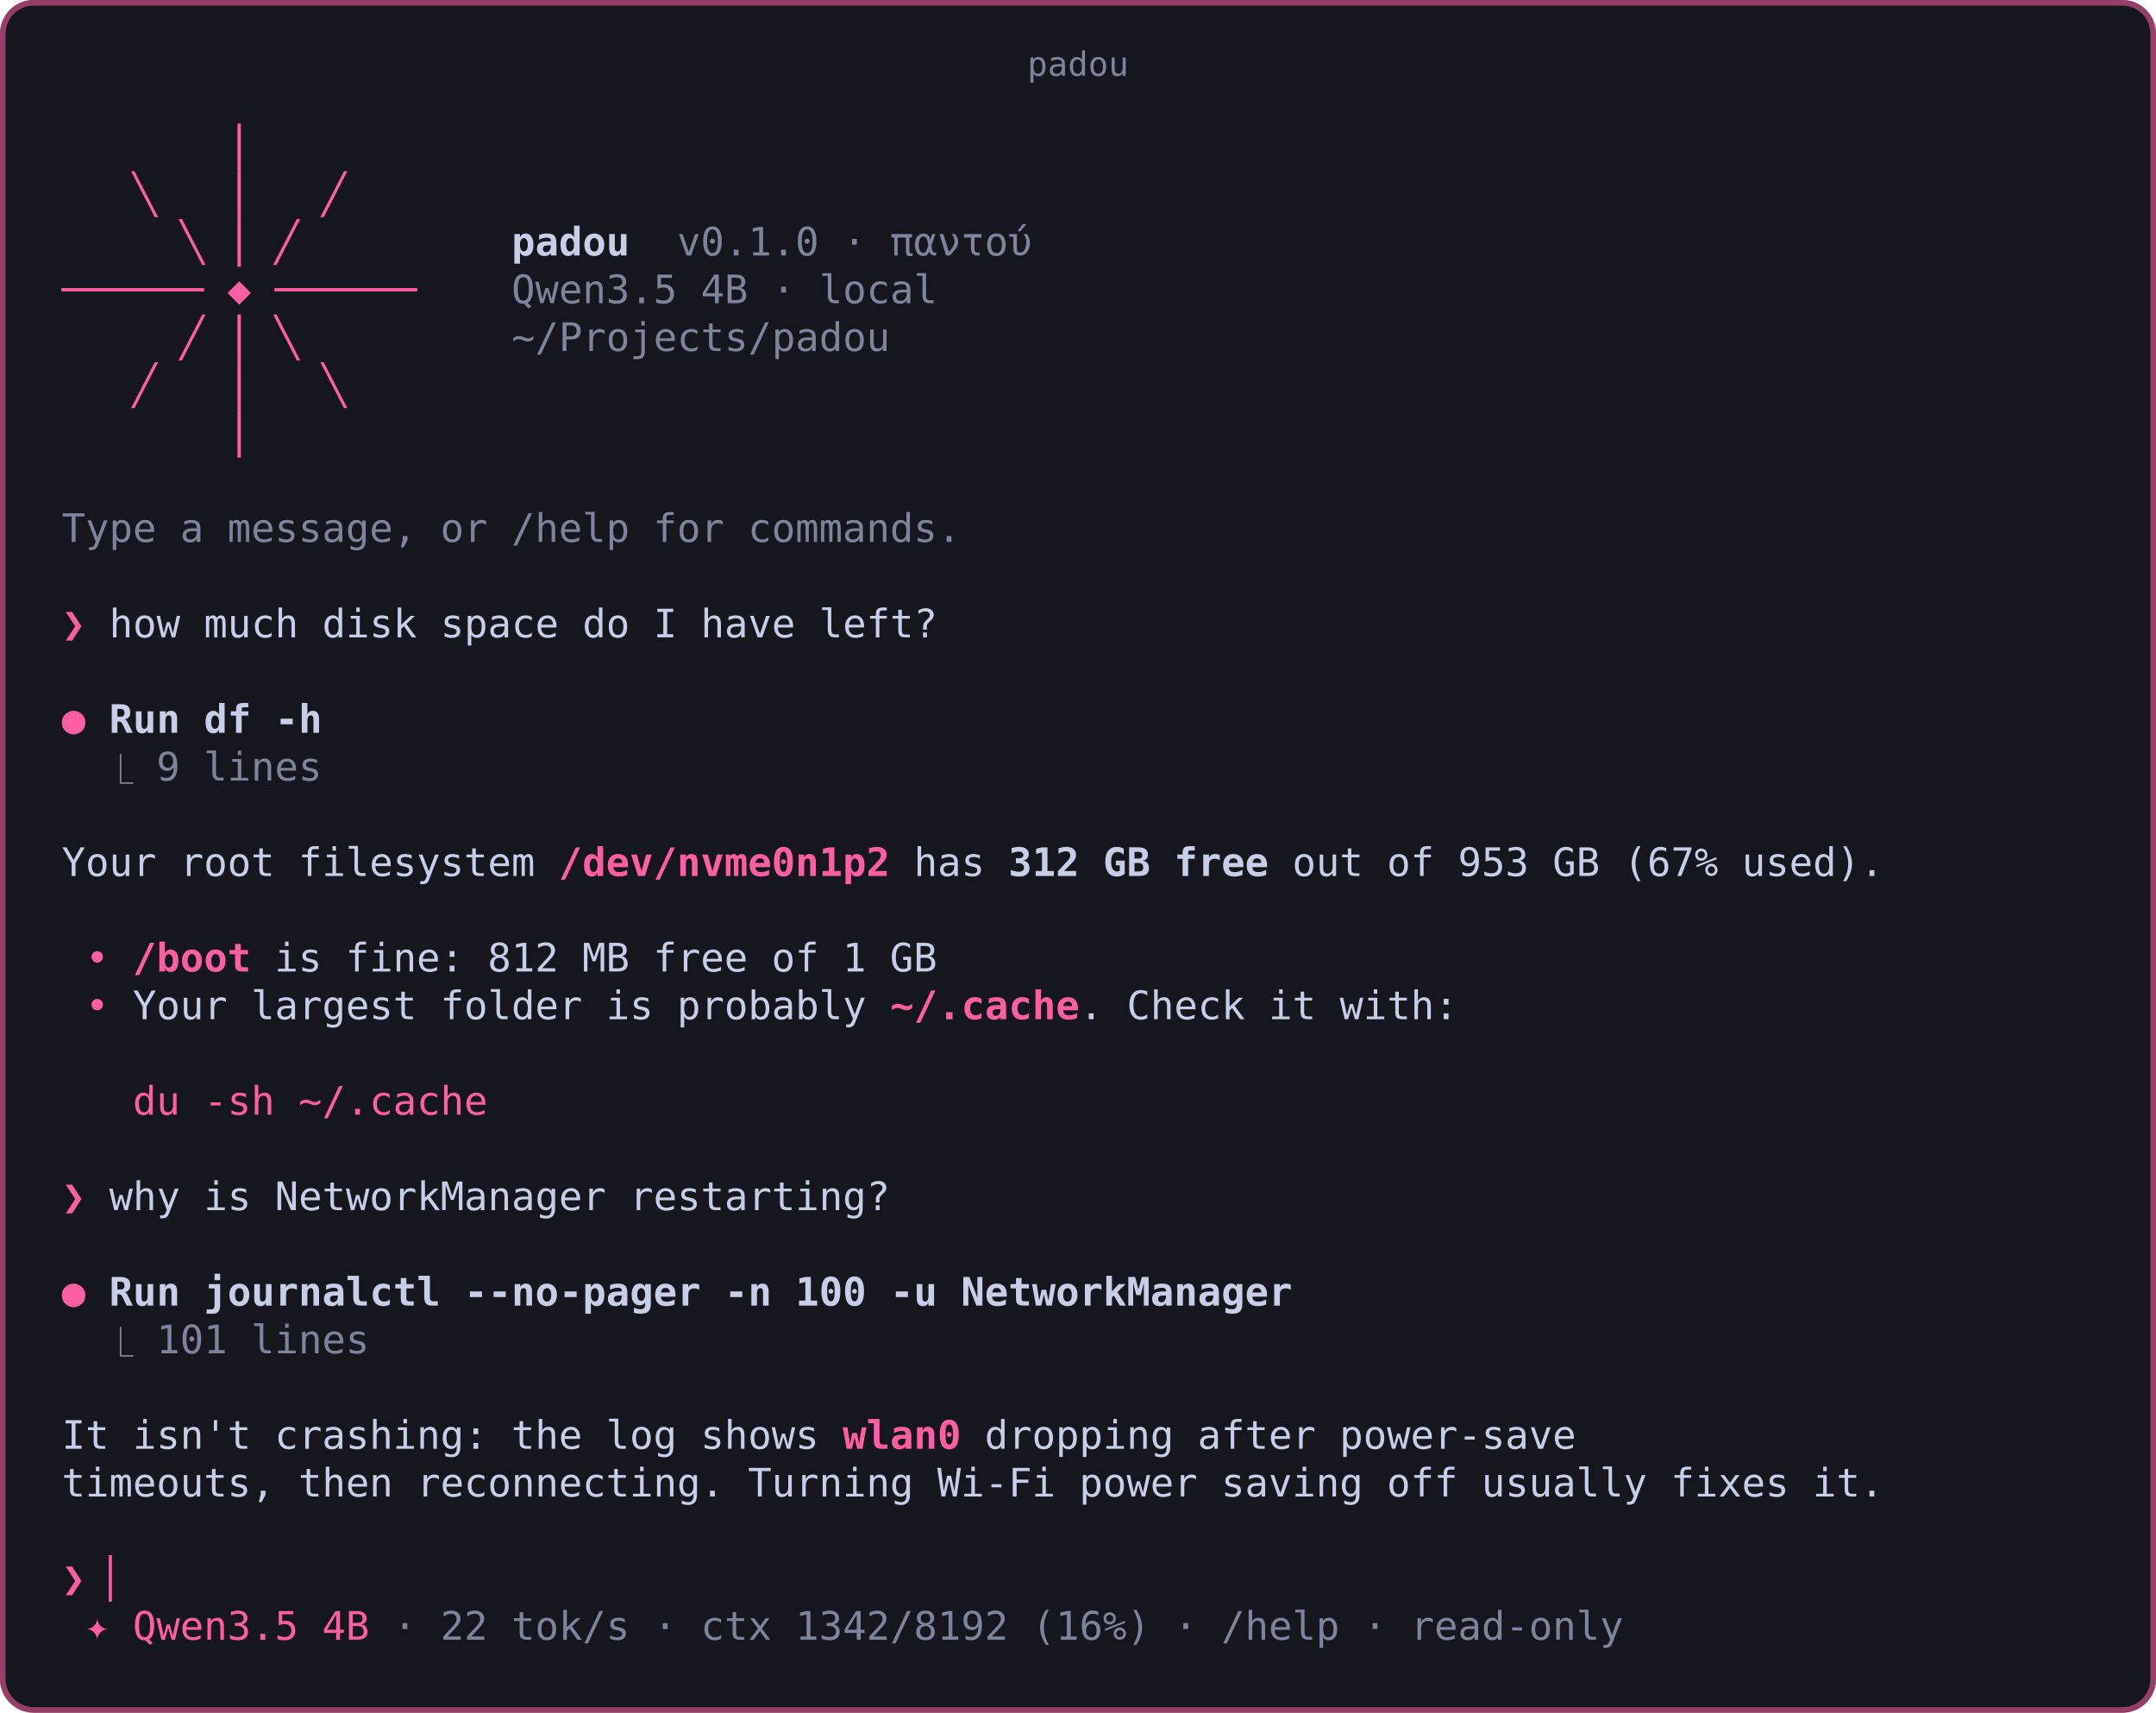
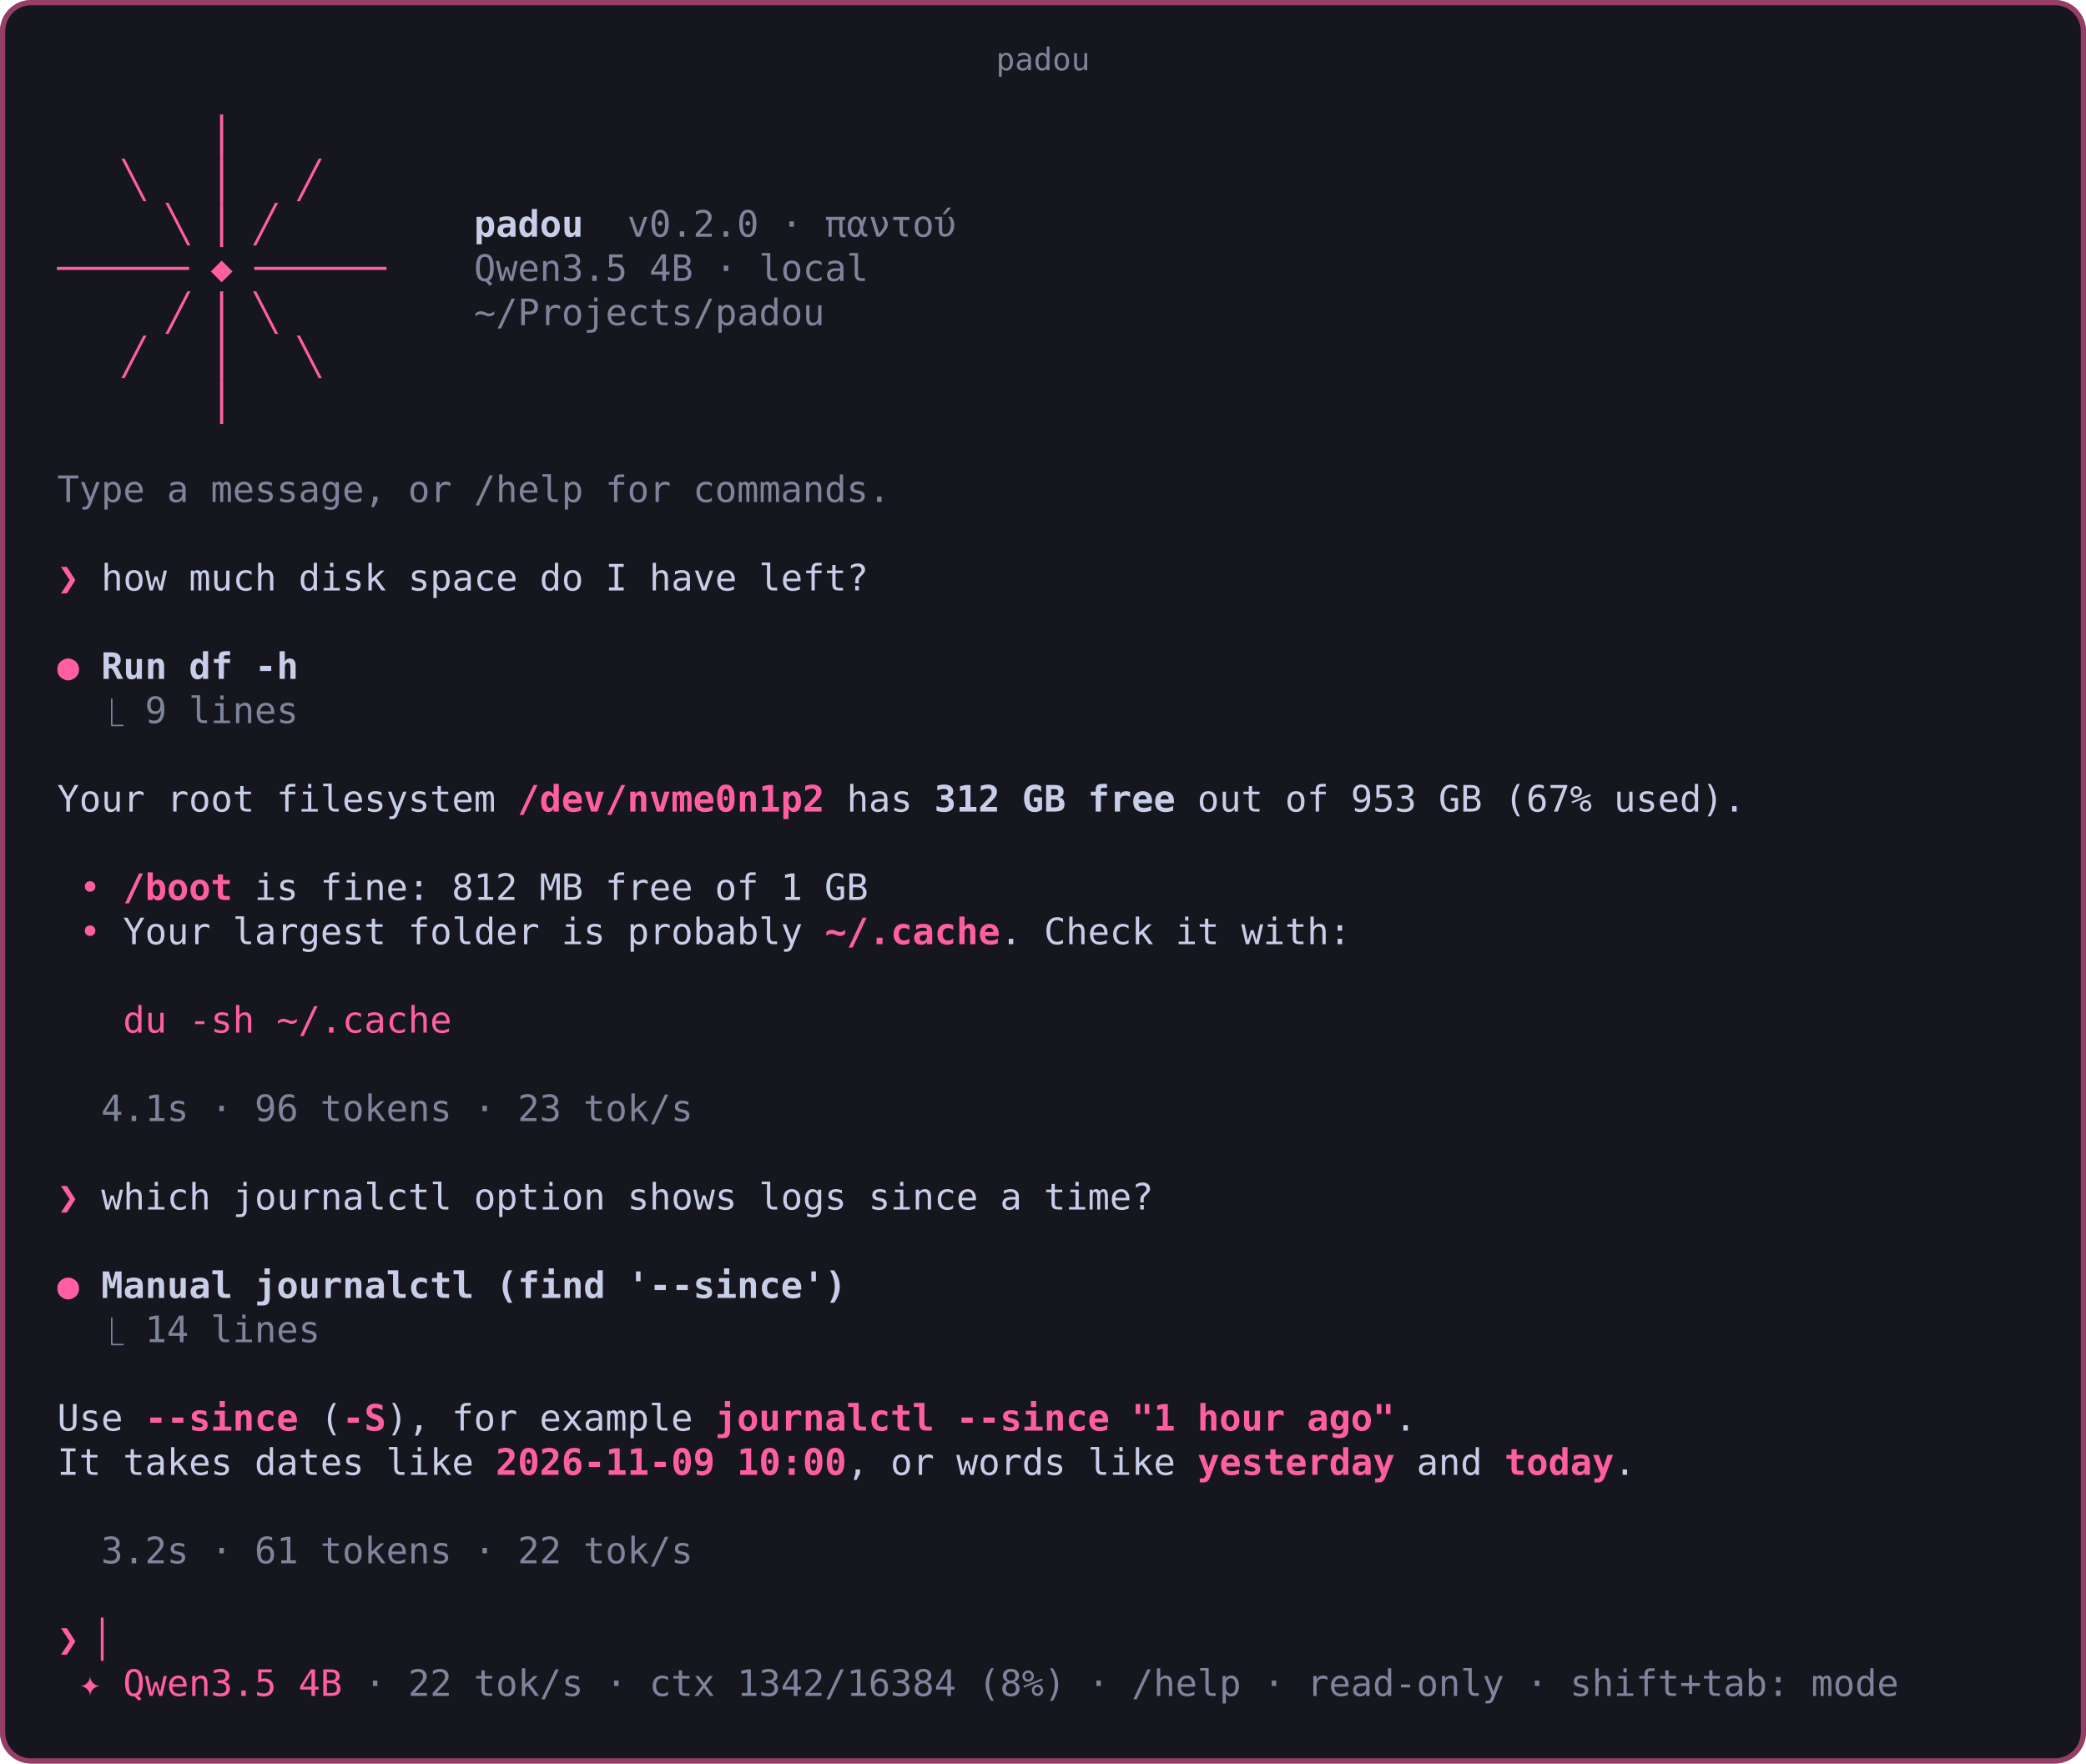
- <svg xmlns="http://www.w3.org/2000/svg" width="768" height="610" viewBox="0 0 768 610">
-   <rect width="768" height="610" rx="12" fill="#16161e" />
-   <rect x="1" y="1" width="766" height="608" rx="11" fill="none" stroke="#ff5fa2" stroke-opacity="0.55" stroke-width="2" />
-   <text x="384.0" y="27" fill="#7f849c" font-family="'JetBrains Mono','JetBrainsMono Nerd Font','DejaVu Sans Mono',monospace" font-size="12" text-anchor="middle">padou</text>
+ <svg xmlns="http://www.w3.org/2000/svg" width="802" height="678" viewBox="0 0 802 678">
+   <rect width="802" height="678" rx="12" fill="#16161e" />
+   <rect x="1" y="1" width="800" height="676" rx="11" fill="none" stroke="#ff5fa2" stroke-opacity="0.55" stroke-width="2" />
+   <text x="401.0" y="27" fill="#7f849c" font-family="'JetBrains Mono','JetBrainsMono Nerd Font','DejaVu Sans Mono',monospace" font-size="12" text-anchor="middle">padou</text>
  <g font-family="'JetBrains Mono','JetBrainsMono Nerd Font','DejaVu Sans Mono',monospace" font-size="14" xml:space="preserve">
    <rect x="84.6" y="44" width="1.2" height="17" fill="#ff5fa2" />
    <text x="47.3" y="74" fill="#ff5fa2" font-weight="700" textLength="8.4" lengthAdjust="spacingAndGlyphs">╲</text>
    <rect x="84.6" y="61" width="1.2" height="17" fill="#ff5fa2" />
    <text x="114.7" y="74" fill="#ff5fa2" font-weight="700" textLength="8.4" lengthAdjust="spacingAndGlyphs">╱</text>
    <text x="64.2" y="91" fill="#ff5fa2" font-weight="700" textLength="8.4" lengthAdjust="spacingAndGlyphs">╲</text>
    <rect x="84.6" y="78" width="1.2" height="17" fill="#ff5fa2" />
    <text x="97.9" y="91" fill="#ff5fa2" font-weight="700" textLength="8.4" lengthAdjust="spacingAndGlyphs">╱</text>
    <text x="182.2" y="91" fill="#c8cde8" font-weight="700" textLength="42.1" lengthAdjust="spacingAndGlyphs">padou</text>
-     <text x="224.3" y="91" fill="#7f849c" textLength="143.3" lengthAdjust="spacingAndGlyphs">  v0.1.0 · παντού</text>
+     <text x="224.3" y="91" fill="#7f849c" textLength="143.3" lengthAdjust="spacingAndGlyphs">  v0.2.0 · παντού</text>
    <text x="22.0" y="108" fill="#ff5fa2" font-weight="700" textLength="50.6" lengthAdjust="spacingAndGlyphs">──────</text>
    <text x="81.0" y="108" fill="#ff5fa2" font-weight="700" textLength="8.4" lengthAdjust="spacingAndGlyphs">◆</text>
    <text x="97.9" y="108" fill="#ff5fa2" font-weight="700" textLength="50.6" lengthAdjust="spacingAndGlyphs">──────</text>
    <text x="182.2" y="108" fill="#7f849c" textLength="151.7" lengthAdjust="spacingAndGlyphs">Qwen3.5 4B · local</text>
    <text x="64.2" y="125" fill="#ff5fa2" font-weight="700" textLength="8.4" lengthAdjust="spacingAndGlyphs">╱</text>
    <rect x="84.6" y="112" width="1.2" height="17" fill="#ff5fa2" />
    <text x="97.9" y="125" fill="#ff5fa2" font-weight="700" textLength="8.4" lengthAdjust="spacingAndGlyphs">╲</text>
    <text x="182.2" y="125" fill="#7f849c" textLength="134.9" lengthAdjust="spacingAndGlyphs">~/Projects/padou</text>
    <text x="47.3" y="142" fill="#ff5fa2" font-weight="700" textLength="8.4" lengthAdjust="spacingAndGlyphs">╱</text>
    <rect x="84.6" y="129" width="1.2" height="17" fill="#ff5fa2" />
    <text x="114.7" y="142" fill="#ff5fa2" font-weight="700" textLength="8.4" lengthAdjust="spacingAndGlyphs">╲</text>
    <rect x="84.6" y="146" width="1.2" height="17" fill="#ff5fa2" />
    <text x="22.0" y="193" fill="#7f849c" textLength="320.3" lengthAdjust="spacingAndGlyphs">Type a message, or /help for commands.</text>
    <text x="22.0" y="227" fill="#ff5fa2" font-weight="700" textLength="16.9" lengthAdjust="spacingAndGlyphs">❯ </text>
    <text x="38.9" y="227" fill="#c8cde8" textLength="295.1" lengthAdjust="spacingAndGlyphs">how much disk space do I have left?</text>
    <text x="22.0" y="261" fill="#ff5fa2" textLength="16.9" lengthAdjust="spacingAndGlyphs">● </text>
    <text x="38.9" y="261" fill="#c8cde8" font-weight="700" textLength="75.9" lengthAdjust="spacingAndGlyphs">Run df -h</text>
    <text x="22.0" y="278" fill="#7f849c" textLength="33.7" lengthAdjust="spacingAndGlyphs">  ⎿ </text>
    <text x="55.7" y="278" fill="#7f849c" textLength="59.0" lengthAdjust="spacingAndGlyphs">9 lines</text>
    <text x="22.0" y="312" fill="#c8cde8" textLength="177.0" lengthAdjust="spacingAndGlyphs">Your root filesystem </text>
    <text x="199.0" y="312" fill="#ff5fa2" font-weight="700" textLength="118.0" lengthAdjust="spacingAndGlyphs">/dev/nvme0n1p2</text>
    <text x="317.1" y="312" fill="#c8cde8" textLength="42.1" lengthAdjust="spacingAndGlyphs"> has </text>
    <text x="359.2" y="312" fill="#c8cde8" font-weight="700" textLength="92.7" lengthAdjust="spacingAndGlyphs">312 GB free</text>
    <text x="451.9" y="312" fill="#c8cde8" textLength="219.2" lengthAdjust="spacingAndGlyphs"> out of 953 GB (67% used).</text>
    <text x="22.0" y="346" fill="#ff5fa2" textLength="25.3" lengthAdjust="spacingAndGlyphs"> • </text>
    <text x="47.3" y="346" fill="#ff5fa2" font-weight="700" textLength="42.1" lengthAdjust="spacingAndGlyphs">/boot</text>
    <text x="89.4" y="346" fill="#c8cde8" textLength="244.5" lengthAdjust="spacingAndGlyphs"> is fine: 812 MB free of 1 GB</text>
    <text x="22.0" y="363" fill="#ff5fa2" textLength="25.3" lengthAdjust="spacingAndGlyphs"> • </text>
    <text x="47.3" y="363" fill="#c8cde8" textLength="269.8" lengthAdjust="spacingAndGlyphs">Your largest folder is probably </text>
    <text x="317.1" y="363" fill="#ff5fa2" font-weight="700" textLength="67.4" lengthAdjust="spacingAndGlyphs">~/.cache</text>
    <text x="384.5" y="363" fill="#c8cde8" textLength="134.9" lengthAdjust="spacingAndGlyphs">. Check it with:</text>
    <text x="22.0" y="397" fill="#ff5fa2" textLength="151.7" lengthAdjust="spacingAndGlyphs">   du -sh ~/.cache</text>
-     <text x="22.0" y="431" fill="#ff5fa2" font-weight="700" textLength="16.9" lengthAdjust="spacingAndGlyphs">❯ </text>
-     <text x="38.9" y="431" fill="#c8cde8" textLength="278.2" lengthAdjust="spacingAndGlyphs">why is NetworkManager restarting?</text>
-     <text x="22.0" y="465" fill="#ff5fa2" textLength="16.9" lengthAdjust="spacingAndGlyphs">● </text>
-     <text x="38.9" y="465" fill="#c8cde8" font-weight="700" textLength="421.5" lengthAdjust="spacingAndGlyphs">Run journalctl --no-pager -n 100 -u NetworkManager</text>
-     <text x="22.0" y="482" fill="#7f849c" textLength="33.7" lengthAdjust="spacingAndGlyphs">  ⎿ </text>
-     <text x="55.7" y="482" fill="#7f849c" textLength="75.9" lengthAdjust="spacingAndGlyphs">101 lines</text>
-     <text x="22.0" y="516" fill="#c8cde8" textLength="278.2" lengthAdjust="spacingAndGlyphs">It isn't crashing: the log shows </text>
-     <text x="300.2" y="516" fill="#ff5fa2" font-weight="700" textLength="42.1" lengthAdjust="spacingAndGlyphs">wlan0</text>
-     <text x="342.3" y="516" fill="#c8cde8" textLength="219.2" lengthAdjust="spacingAndGlyphs"> dropping after power-save</text>
-     <text x="22.0" y="533" fill="#c8cde8" textLength="649.1" lengthAdjust="spacingAndGlyphs">timeouts, then reconnecting. Turning Wi-Fi power saving off usually fixes it.</text>
-     <text x="22.0" y="567" fill="#ff5fa2" font-weight="700" textLength="16.9" lengthAdjust="spacingAndGlyphs">❯ </text>
-     <text x="38.9" y="567" fill="#ff5fa2" textLength="8.4" lengthAdjust="spacingAndGlyphs">▏</text>
-     <text x="22.0" y="584" fill="#ff5fa2" textLength="109.6" lengthAdjust="spacingAndGlyphs"> ✦ Qwen3.5 4B</text>
-     <text x="131.6" y="584" fill="#7f849c" textLength="455.2" lengthAdjust="spacingAndGlyphs"> · 22 tok/s · ctx 1342/8192 (16%) · /help · read-only </text>
+     <text x="22.0" y="431" fill="#7f849c" textLength="244.5" lengthAdjust="spacingAndGlyphs">  4.1s · 96 tokens · 23 tok/s</text>
+     <text x="22.0" y="465" fill="#ff5fa2" font-weight="700" textLength="16.9" lengthAdjust="spacingAndGlyphs">❯ </text>
+     <text x="38.9" y="465" fill="#c8cde8" textLength="404.6" lengthAdjust="spacingAndGlyphs">which journalctl option shows logs since a time?</text>
+     <text x="22.0" y="499" fill="#ff5fa2" textLength="16.9" lengthAdjust="spacingAndGlyphs">● </text>
+     <text x="38.9" y="499" fill="#c8cde8" font-weight="700" textLength="286.6" lengthAdjust="spacingAndGlyphs">Manual journalctl (find '--since')</text>
+     <text x="22.0" y="516" fill="#7f849c" textLength="33.7" lengthAdjust="spacingAndGlyphs">  ⎿ </text>
+     <text x="55.7" y="516" fill="#7f849c" textLength="67.4" lengthAdjust="spacingAndGlyphs">14 lines</text>
+     <text x="22.0" y="550" fill="#c8cde8" textLength="33.7" lengthAdjust="spacingAndGlyphs">Use </text>
+     <text x="55.7" y="550" fill="#ff5fa2" font-weight="700" textLength="59.0" lengthAdjust="spacingAndGlyphs">--since</text>
+     <text x="114.7" y="550" fill="#c8cde8" textLength="16.9" lengthAdjust="spacingAndGlyphs"> (</text>
+     <text x="131.6" y="550" fill="#ff5fa2" font-weight="700" textLength="16.9" lengthAdjust="spacingAndGlyphs">-S</text>
+     <text x="148.4" y="550" fill="#c8cde8" textLength="126.4" lengthAdjust="spacingAndGlyphs">), for example </text>
+     <text x="274.9" y="550" fill="#ff5fa2" font-weight="700" textLength="261.3" lengthAdjust="spacingAndGlyphs">journalctl --since "1 hour ago"</text>
+     <text x="536.2" y="550" fill="#c8cde8" textLength="8.4" lengthAdjust="spacingAndGlyphs">.</text>
+     <text x="22.0" y="567" fill="#c8cde8" textLength="168.6" lengthAdjust="spacingAndGlyphs">It takes dates like </text>
+     <text x="190.6" y="567" fill="#ff5fa2" font-weight="700" textLength="134.9" lengthAdjust="spacingAndGlyphs">2026-11-09 10:00</text>
+     <text x="325.5" y="567" fill="#c8cde8" textLength="134.9" lengthAdjust="spacingAndGlyphs">, or words like </text>
+     <text x="460.4" y="567" fill="#ff5fa2" font-weight="700" textLength="75.9" lengthAdjust="spacingAndGlyphs">yesterday</text>
+     <text x="536.2" y="567" fill="#c8cde8" textLength="42.1" lengthAdjust="spacingAndGlyphs"> and </text>
+     <text x="578.4" y="567" fill="#ff5fa2" font-weight="700" textLength="42.1" lengthAdjust="spacingAndGlyphs">today</text>
+     <text x="620.5" y="567" fill="#c8cde8" textLength="8.4" lengthAdjust="spacingAndGlyphs">.</text>
+     <text x="22.0" y="601" fill="#7f849c" textLength="244.5" lengthAdjust="spacingAndGlyphs">  3.2s · 61 tokens · 22 tok/s</text>
+     <text x="22.0" y="635" fill="#ff5fa2" font-weight="700" textLength="16.9" lengthAdjust="spacingAndGlyphs">❯ </text>
+     <text x="38.9" y="635" fill="#ff5fa2" textLength="8.4" lengthAdjust="spacingAndGlyphs">▏</text>
+     <text x="22.0" y="652" fill="#ff5fa2" textLength="109.6" lengthAdjust="spacingAndGlyphs"> ✦ Qwen3.5 4B</text>
+     <text x="131.6" y="652" fill="#7f849c" textLength="354.1" lengthAdjust="spacingAndGlyphs"> · 22 tok/s · ctx 1342/16384 (8%) · /help </text>
+     <text x="485.6" y="652" fill="#7f849c" textLength="252.9" lengthAdjust="spacingAndGlyphs">· read-only · shift+tab: mode </text>
  </g>
</svg>
